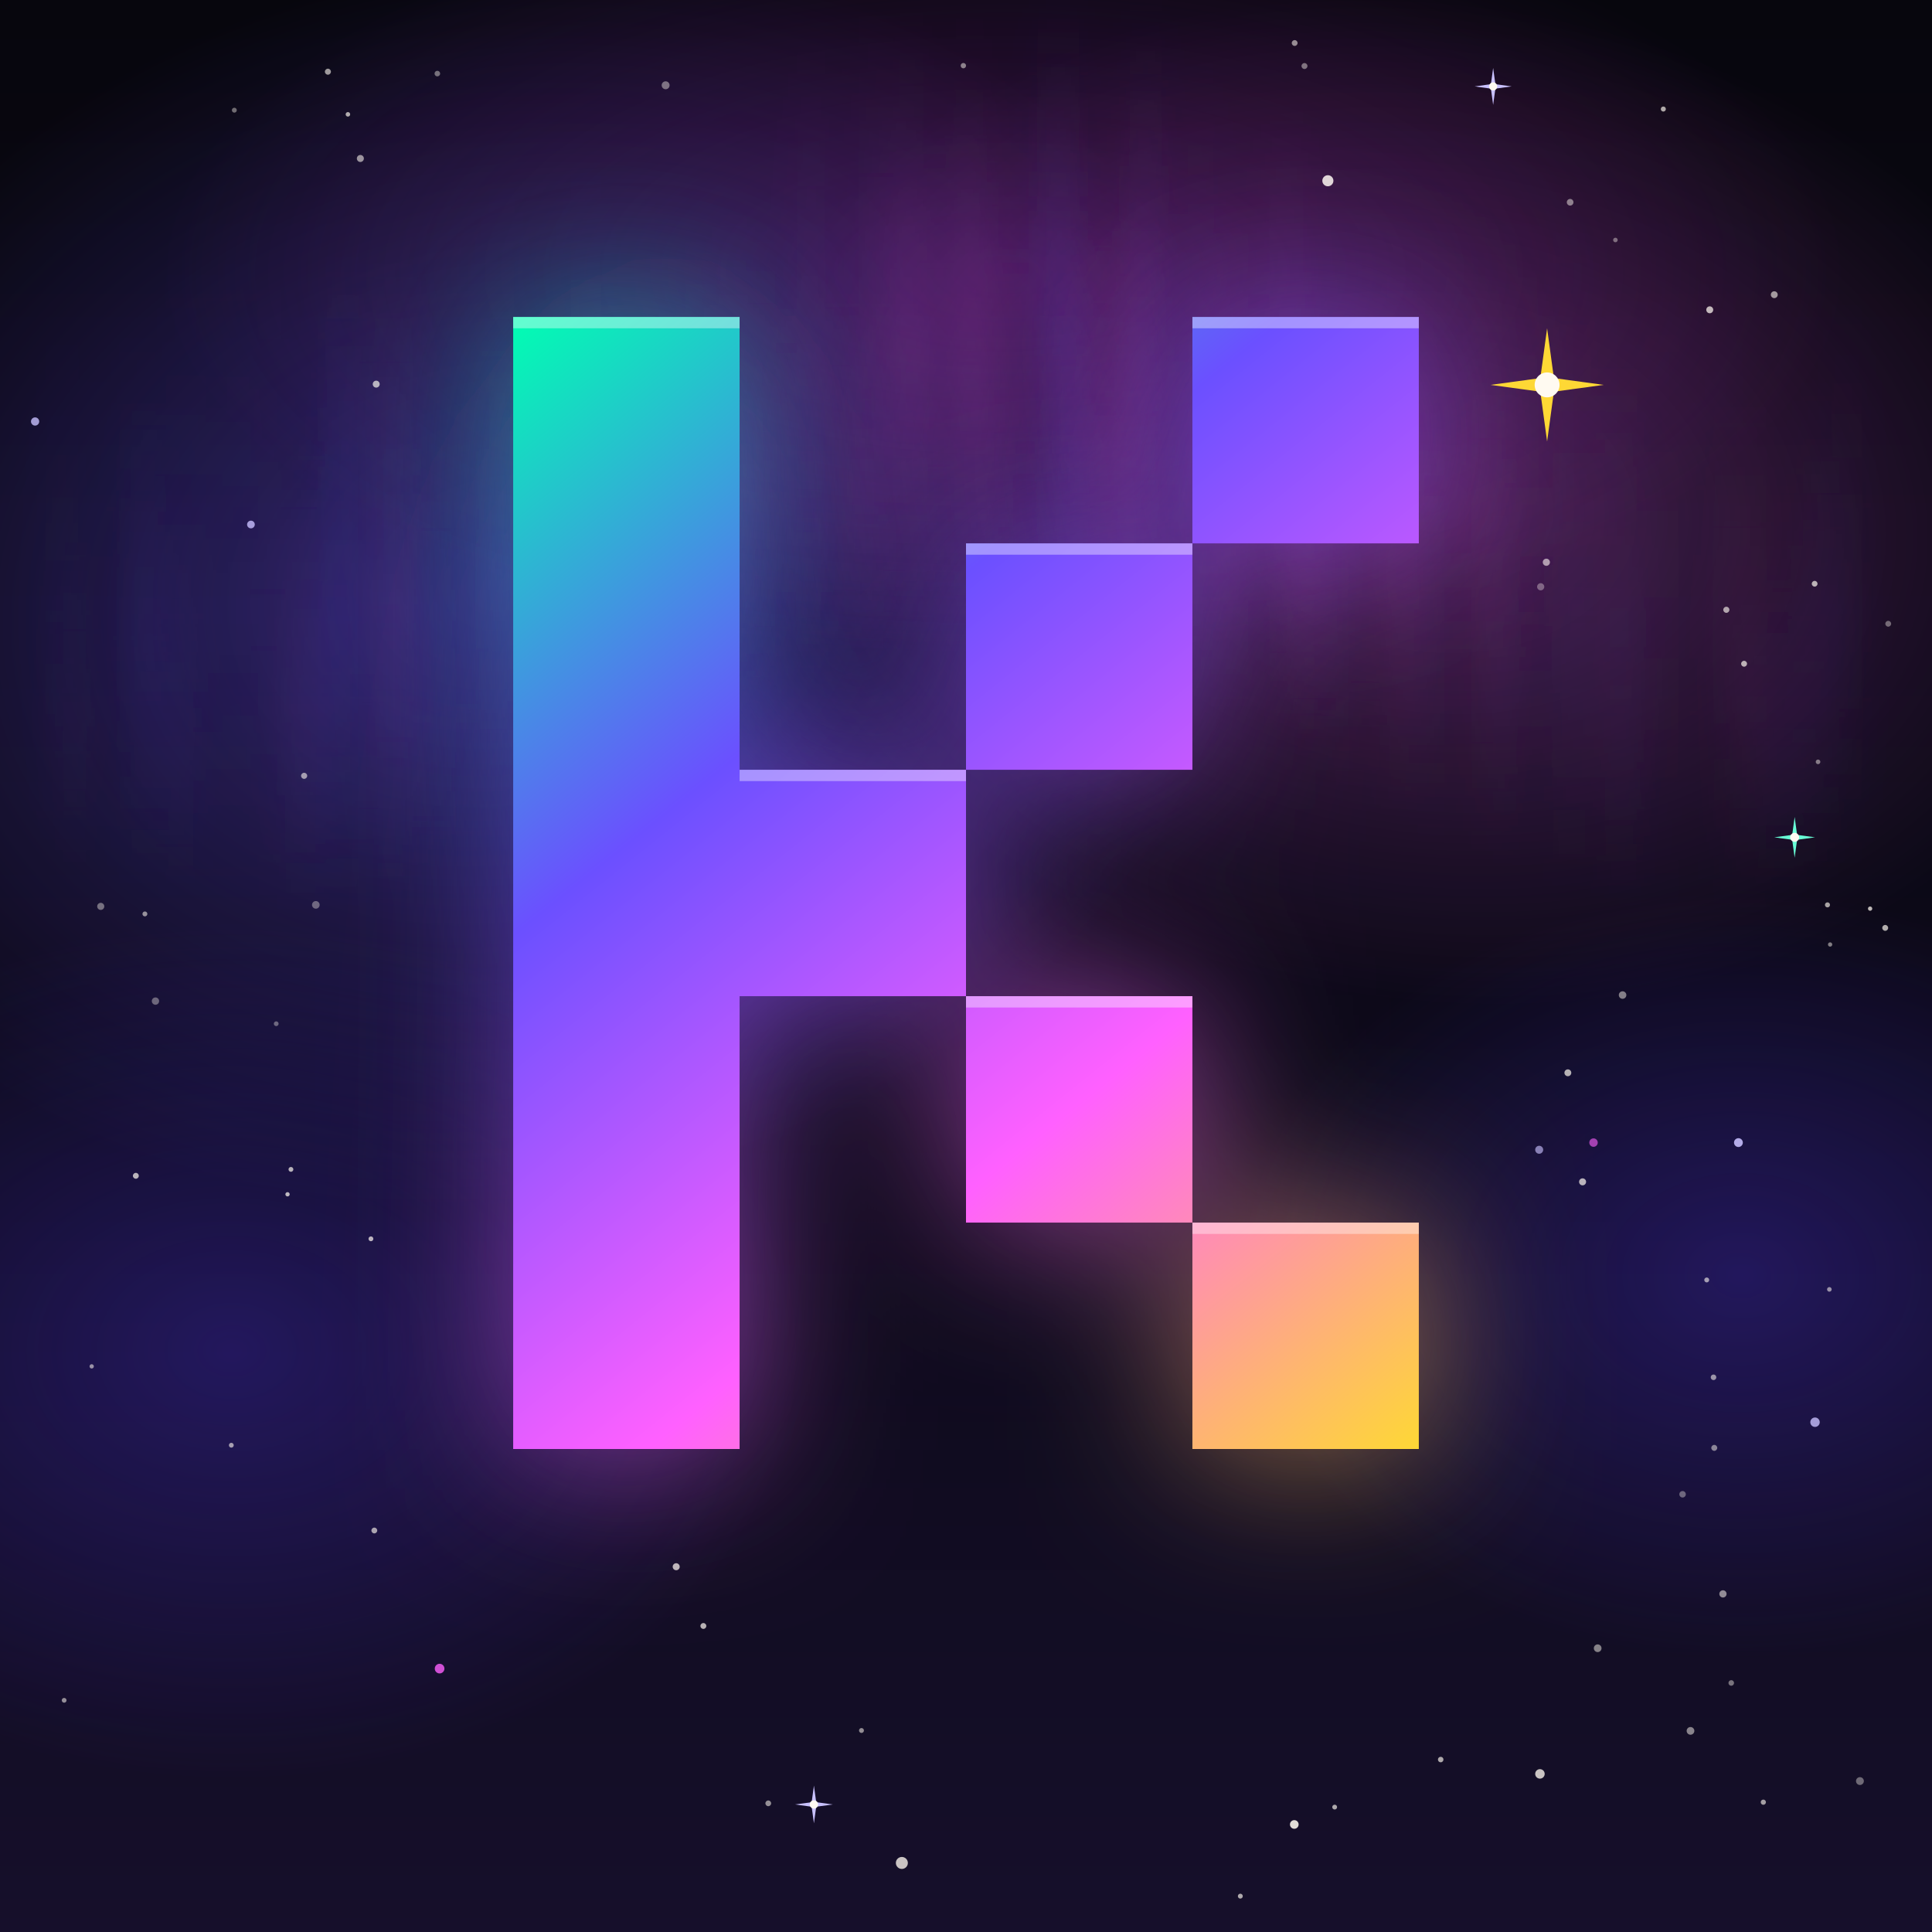
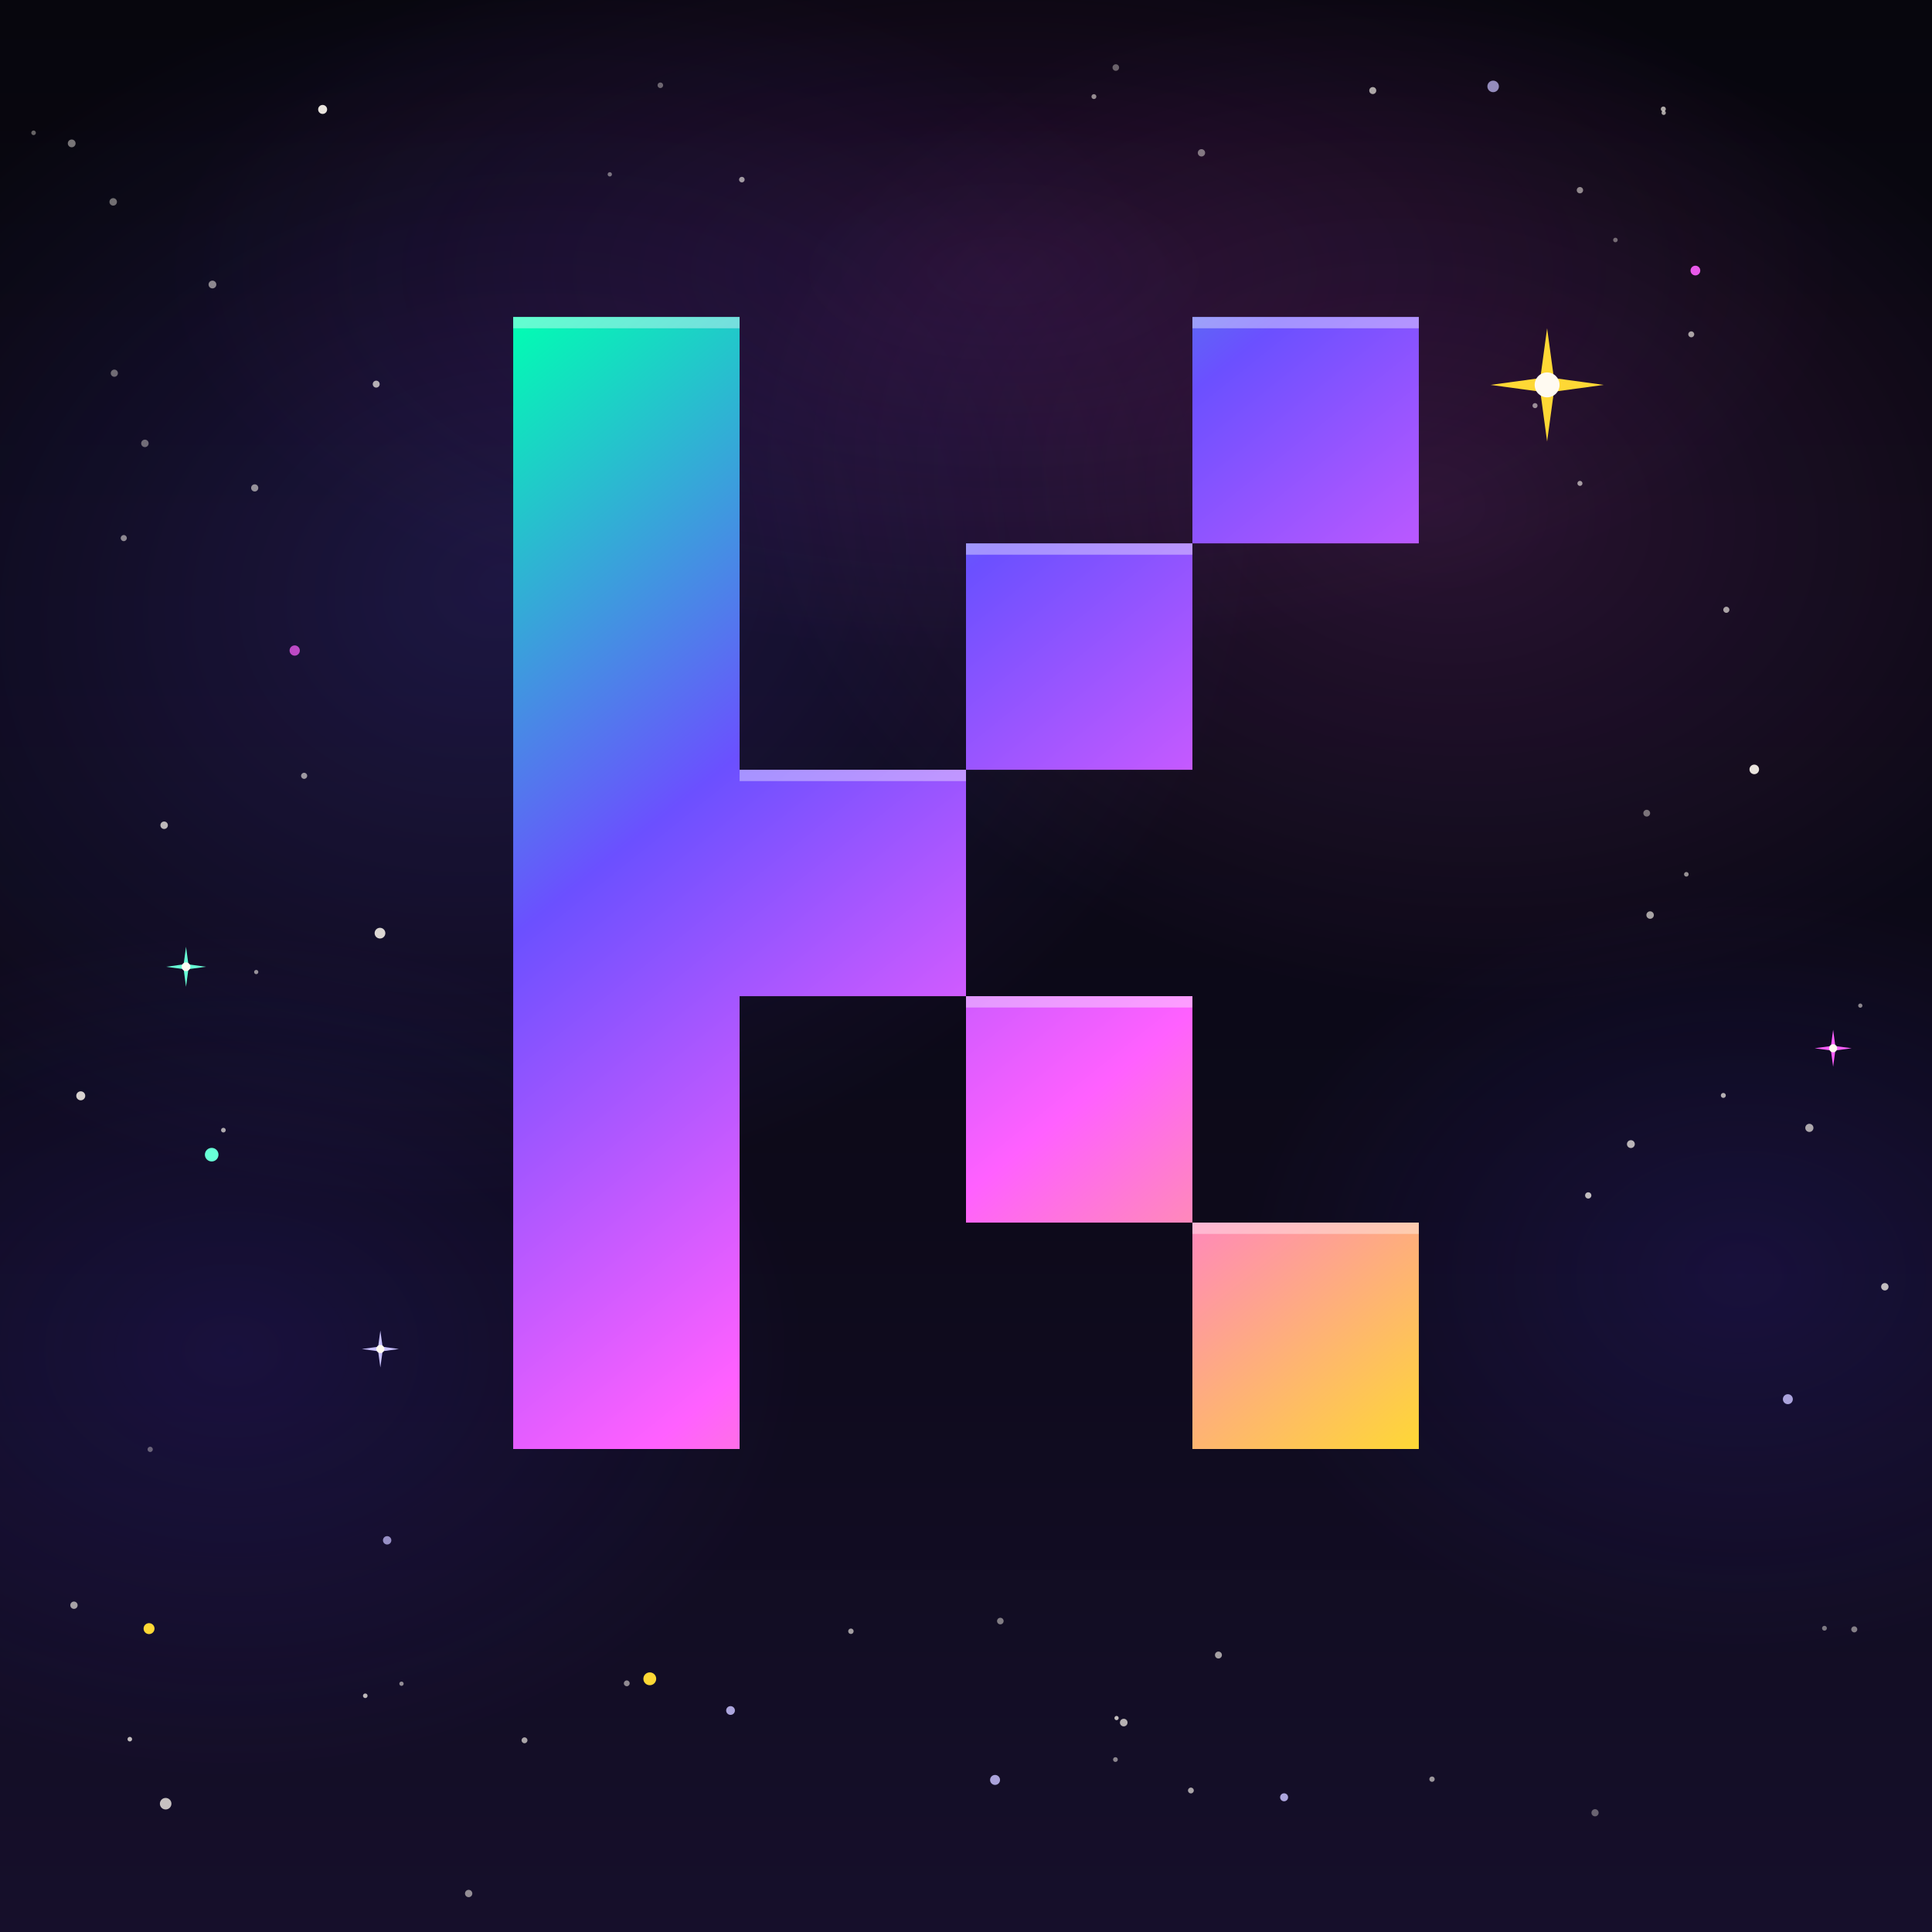
<svg xmlns="http://www.w3.org/2000/svg" viewBox="0 0 512 512" width="512" height="512" role="img" aria-label="Klash">
  <defs>
    <linearGradient id="sky" x1="0" y1="0" x2="0" y2="1">
      <stop offset="0" stop-color="#07060D" />
      <stop offset=".62" stop-color="#0D0A1A" />
      <stop offset="1" stop-color="#160F2B" />
    </linearGradient>
    <radialGradient id="neb1">
-       <stop offset="0" stop-color="#6B50FF" stop-opacity=".40" />
+       <stop offset="0" stop-color="#6B50FF" stop-opacity=".20" />
      <stop offset="1" stop-color="#6B50FF" stop-opacity="0" />
    </radialGradient>
    <radialGradient id="neb2">
-       <stop offset="0" stop-color="#FF60FF" stop-opacity=".26" />
+       <stop offset="0" stop-color="#FF60FF" stop-opacity=".13" />
      <stop offset="1" stop-color="#FF60FF" stop-opacity="0" />
    </radialGradient>
    <radialGradient id="neb3">
-       <stop offset="0" stop-color="#C337E0" stop-opacity=".26" />
+       <stop offset="0" stop-color="#C337E0" stop-opacity=".13" />
      <stop offset="1" stop-color="#C337E0" stop-opacity="0" />
    </radialGradient>
    <radialGradient id="neb4">
-       <stop offset="0" stop-color="#4A30D9" stop-opacity=".34" />
+       <stop offset="0" stop-color="#4A30D9" stop-opacity=".17" />
      <stop offset="1" stop-color="#4A30D9" stop-opacity="0" />
    </radialGradient>
-     <linearGradient id="ray1" x1="0" y1="0" x2="0" y2="1">
-       <stop offset="0" stop-color="#6B50FF" stop-opacity="0" />
-       <stop offset=".55" stop-color="#6B50FF" stop-opacity=".9" />
-       <stop offset="1" stop-color="#6B50FF" stop-opacity="0" />
-     </linearGradient>
-     <linearGradient id="ray2" x1="0" y1="0" x2="0" y2="1">
-       <stop offset="0" stop-color="#FF60FF" stop-opacity="0" />
-       <stop offset=".55" stop-color="#FF60FF" stop-opacity=".9" />
-       <stop offset="1" stop-color="#FF60FF" stop-opacity="0" />
-     </linearGradient>
-     <filter id="hblur" x="-20%" y="-5%" width="140%" height="110%">
-       <feGaussianBlur stdDeviation="5 0" />
-     </filter>
    <linearGradient id="word" gradientUnits="userSpaceOnUse" x1="136" y1="84" x2="376" y2="384">
      <stop offset="0" stop-color="#00FFB2" />
      <stop offset="0.333" stop-color="#6B50FF" />
      <stop offset="0.667" stop-color="#FF60FF" />
      <stop offset="1" stop-color="#FED835" />
    </linearGradient>
-     <filter id="glow" x="-30%" y="-30%" width="160%" height="160%">
-       <feGaussianBlur stdDeviation="22" />
-     </filter>
  </defs>
  <rect width="512" height="512" fill="url(#sky)" />
  <g class="aur">
    <ellipse cx="133" cy="154" rx="205" ry="164" fill="url(#neb1)" transform="rotate(-12 133 154)" />
    <ellipse cx="379" cy="133" rx="184" ry="133" fill="url(#neb2)" transform="rotate(9 379 133)" />
    <ellipse cx="266" cy="72" rx="225" ry="102" fill="url(#neb3)" />
    <ellipse cx="61" cy="358" rx="154" ry="113" fill="url(#neb4)" />
    <ellipse cx="461" cy="338" rx="133" ry="102" fill="url(#neb4)" />
  </g>
-   <g filter="url(#hblur)">
-     <rect x="12.2" y="86.5" width="8.4" height="140.0" fill="url(#ray1)" opacity="0.036" />
-     <rect x="17.0" y="141.7" width="5.6" height="88.3" fill="url(#ray2)" opacity="0.058" />
-     <rect x="35.1" y="100.4" width="8.5" height="132.8" fill="url(#ray1)" opacity="0.060" />
-     <rect x="31.8" y="87.2" width="9.2" height="148.8" fill="url(#ray1)" opacity="0.064" />
-     <rect x="44.9" y="145.2" width="6.1" height="93.3" fill="url(#ray1)" opacity="0.061" />
-     <rect x="44.1" y="69.1" width="10.2" height="171.2" fill="url(#ray1)" opacity="0.049" />
-     <rect x="59.2" y="65.2" width="7.1" height="176.6" fill="url(#ray1)" opacity="0.046" />
-     <rect x="68.7" y="70.2" width="5.5" height="172.5" fill="url(#ray2)" opacity="0.032" />
-     <rect x="75.9" y="113.7" width="7.6" height="129.5" fill="url(#ray2)" opacity="0.062" />
-     <rect x="75.9" y="121.9" width="10.3" height="121.2" fill="url(#ray1)" opacity="0.062" />
-     <rect x="86.3" y="65.1" width="8.7" height="177.4" fill="url(#ray1)" opacity="0.079" />
-     <rect x="86.9" y="70.6" width="8.0" height="170.8" fill="url(#ray1)" opacity="0.088" />
-     <rect x="100.4" y="132.1" width="6.0" height="107.6" fill="url(#ray1)" opacity="0.082" />
-     <rect x="99.5" y="67.5" width="9.6" height="170.1" fill="url(#ray2)" opacity="0.095" />
-     <rect x="110.5" y="133.4" width="10.1" height="101.7" fill="url(#ray1)" opacity="0.052" />
-     <rect x="113.0" y="85.3" width="6.3" height="146.8" fill="url(#ray1)" opacity="0.036" />
-     <rect x="129.9" y="46.3" width="6.2" height="182.4" fill="url(#ray1)" opacity="0.069" />
-     <rect x="127.2" y="79.7" width="6.9" height="145.4" fill="url(#ray2)" opacity="0.037" />
-     <rect x="140.4" y="119.0" width="6.2" height="102.2" fill="url(#ray1)" opacity="0.039" />
-     <rect x="151.5" y="42.8" width="7.6" height="174.3" fill="url(#ray1)" opacity="0.064" />
-     <rect x="154.6" y="67.7" width="10.6" height="145.0" fill="url(#ray1)" opacity="0.080" />
-     <rect x="159.8" y="79.3" width="6.1" height="129.0" fill="url(#ray2)" opacity="0.094" />
-     <rect x="172.4" y="66.1" width="6.9" height="137.7" fill="url(#ray2)" opacity="0.082" />
-     <rect x="174.5" y="110.4" width="4.4" height="89.0" fill="url(#ray1)" opacity="0.089" />
-     <rect x="181.9" y="62.6" width="8.9" height="132.4" fill="url(#ray2)" opacity="0.096" />
-     <rect x="190.1" y="101.5" width="10.7" height="89.2" fill="url(#ray1)" opacity="0.047" />
-     <rect x="191.1" y="55.2" width="6.5" height="131.4" fill="url(#ray2)" opacity="0.093" />
-     <rect x="198.7" y="59.9" width="6.6" height="123.0" fill="url(#ray2)" opacity="0.095" />
-     <rect x="211.1" y="89.7" width="6.2" height="89.7" fill="url(#ray1)" opacity="0.094" />
-     <rect x="211.4" y="10.9" width="7.0" height="165.2" fill="url(#ray2)" opacity="0.067" />
-     <rect x="224.0" y="76.4" width="9.8" height="96.9" fill="url(#ray2)" opacity="0.075" />
-     <rect x="227.8" y="0.7" width="8.6" height="170.3" fill="url(#ray2)" opacity="0.062" />
-     <rect x="240.0" y="38.2" width="7.7" height="130.9" fill="url(#ray2)" opacity="0.069" />
-     <rect x="238.5" y="2.2" width="6.0" height="165.5" fill="url(#ray2)" opacity="0.129" />
-     <rect x="252.8" y="17.3" width="4.9" height="149.5" fill="url(#ray2)" opacity="0.128" />
-     <rect x="253.5" y="2.1" width="6.9" height="164.3" fill="url(#ray2)" opacity="0.077" />
-     <rect x="261.9" y="39.7" width="4.0" height="126.9" fill="url(#ray2)" opacity="0.140" />
-     <rect x="275.1" y="-5.4" width="10.7" height="172.6" fill="url(#ray1)" opacity="0.144" />
-     <rect x="281.8" y="59.7" width="8.6" height="108.6" fill="url(#ray1)" opacity="0.118" />
-     <rect x="283.7" y="54.9" width="4.5" height="115.2" fill="url(#ray2)" opacity="0.079" />
-     <rect x="291.4" y="57.2" width="10.3" height="115.0" fill="url(#ray2)" opacity="0.120" />
-     <rect x="299.6" y="-2.2" width="8.0" height="176.9" fill="url(#ray1)" opacity="0.126" />
-     <rect x="298.3" y="18.2" width="8.6" height="159.5" fill="url(#ray2)" opacity="0.059" />
-     <rect x="311.3" y="53.8" width="6.4" height="127.3" fill="url(#ray1)" opacity="0.125" />
-     <rect x="314.9" y="13.9" width="6.5" height="170.9" fill="url(#ray1)" opacity="0.083" />
-     <rect x="321.1" y="49.7" width="9.5" height="139.0" fill="url(#ray2)" opacity="0.110" />
-     <rect x="336.7" y="27.4" width="8.4" height="165.5" fill="url(#ray2)" opacity="0.108" />
-     <rect x="342.9" y="105.3" width="7.7" height="91.9" fill="url(#ray2)" opacity="0.062" />
-     <rect x="344.5" y="68.6" width="4.4" height="133.0" fill="url(#ray2)" opacity="0.100" />
-     <rect x="347.8" y="107.0" width="10.0" height="99.2" fill="url(#ray1)" opacity="0.044" />
-     <rect x="354.2" y="74.7" width="6.5" height="135.9" fill="url(#ray2)" opacity="0.061" />
-     <rect x="367.8" y="70.9" width="6.3" height="144.1" fill="url(#ray2)" opacity="0.063" />
-     <rect x="368.4" y="78.1" width="4.6" height="141.1" fill="url(#ray2)" opacity="0.087" />
-     <rect x="375.9" y="99.9" width="6.7" height="123.4" fill="url(#ray1)" opacity="0.077" />
-     <rect x="390.2" y="79.4" width="7.5" height="147.6" fill="url(#ray2)" opacity="0.064" />
-     <rect x="395.9" y="102.6" width="5.7" height="127.9" fill="url(#ray1)" opacity="0.080" />
-     <rect x="400.8" y="79.0" width="7.0" height="154.7" fill="url(#ray1)" opacity="0.037" />
-     <rect x="411.8" y="58.3" width="9.5" height="178.1" fill="url(#ray1)" opacity="0.055" />
-     <rect x="411.3" y="106.6" width="8.6" height="132.2" fill="url(#ray1)" opacity="0.039" />
-     <rect x="425.7" y="76.5" width="7.9" height="164.1" fill="url(#ray1)" opacity="0.070" />
-     <rect x="423.1" y="97.8" width="9.4" height="144.2" fill="url(#ray2)" opacity="0.030" />
-     <rect x="429.3" y="146.9" width="5.3" height="96.0" fill="url(#ray1)" opacity="0.034" />
-     <rect x="435.9" y="74.3" width="8.7" height="168.9" fill="url(#ray1)" opacity="0.034" />
-     <rect x="452.5" y="63.3" width="4.3" height="179.7" fill="url(#ray1)" opacity="0.058" />
-     <rect x="458.6" y="105.5" width="9.2" height="136.8" fill="url(#ray2)" opacity="0.063" />
-     <rect x="467.5" y="148.1" width="9.8" height="93.0" fill="url(#ray1)" opacity="0.041" />
-     <rect x="466.0" y="134.9" width="9.3" height="104.5" fill="url(#ray1)" opacity="0.036" />
-     <rect x="474.7" y="114.5" width="6.9" height="122.8" fill="url(#ray2)" opacity="0.042" />
-     <rect x="477.9" y="98.9" width="9.2" height="135.7" fill="url(#ray1)" opacity="0.067" />
-     <rect x="485.7" y="77.4" width="7.6" height="154.2" fill="url(#ray1)" opacity="0.055" />
+   <circle cx="318.4" cy="40.5" r="0.97" fill="#FFFAF1" opacity="0.45" />
+   <circle cx="124.2" cy="501.8" r="0.97" fill="#FFFAF1" opacity="0.54" />
+   <circle cx="322.9" cy="438.6" r="0.92" fill="#FFFAF1" opacity="0.62" />
+   <circle cx="39.8" cy="384.1" r="0.70" fill="#FFFAF1" opacity="0.36" />
+   <circle cx="437.3" cy="242.5" r="0.99" fill="#FFFAF1" opacity="0.64" />
+   <circle cx="464.9" cy="203.9" r="1.27" fill="#FFFAF1" opacity="0.91" />
+   <circle cx="56.3" cy="75.4" r="1.03" fill="#FFFAF1" opacity="0.52" />
+   <circle cx="297.8" cy="456.5" r="1.01" fill="#FFFAF1" opacity="0.69" />
+   <circle cx="499.5" cy="341.0" r="0.98" fill="#FFFAF1" opacity="0.74" />
+   <circle cx="456.7" cy="290.3" r="0.66" fill="#FFFAF1" opacity="0.68" />
+   <circle cx="39.5" cy="431.6" r="1.45" fill="#FED835" opacity="1.00" />
+   <circle cx="440.9" cy="29.9" r="0.57" fill="#FFFAF1" opacity="0.64" />
+   <circle cx="172.2" cy="444.9" r="1.70" fill="#FED835" opacity="1.00" />
+   <circle cx="161.6" cy="46.2" r="0.57" fill="#FFFAF1" opacity="0.43" />
+   <circle cx="85.5" cy="29.0" r="1.19" fill="#FFFAF1" opacity="0.91" />
+   <circle cx="315.6" cy="474.5" r="0.77" fill="#FFFAF1" opacity="0.64" />
+   <circle cx="493.0" cy="266.5" r="0.56" fill="#FFFAF1" opacity="0.52" />
+   <circle cx="295.7" cy="17.9" r="0.87" fill="#FFFAF1" opacity="0.37" />
+   <circle cx="19.0" cy="38.0" r="1.03" fill="#FFFAF1" opacity="0.45" />
+   <circle cx="21.4" cy="290.4" r="1.19" fill="#FFFAF1" opacity="0.83" />
+   <circle cx="56.1" cy="306.0" r="1.80" fill="#68FFD6" opacity="1.00" />
+   <circle cx="225.5" cy="432.3" r="0.72" fill="#FFFAF1" opacity="0.61" />
+   <circle cx="446.9" cy="231.7" r="0.61" fill="#FFFAF1" opacity="0.56" />
+   <circle cx="102.6" cy="408.2" r="1.11" fill="#C9C1FF" opacity="0.72" />
+   <circle cx="418.7" cy="50.4" r="0.84" fill="#FFFAF1" opacity="0.52" />
+   <circle cx="265.1" cy="429.6" r="0.87" fill="#FFFAF1" opacity="0.47" />
+   <circle cx="289.9" cy="25.6" r="0.65" fill="#FFFAF1" opacity="0.54" />
+   <circle cx="420.9" cy="316.8" r="0.83" fill="#FFFAF1" opacity="0.74" />
+   <circle cx="363.8" cy="24.0" r="0.93" fill="#FFFAF1" opacity="0.65" />
+   <g transform="translate(485.8 277.8)">
+     <path d="M0 -4.9L0.58 -0.58L4.9 0L0.58 0.58L0 4.9L-0.58 0.58L-4.9 0L-0.58 -0.58z" fill="#FF60FF" />
+     <circle r="1.07" fill="#FFFAF1" />
  </g>
-   <circle cx="453.1" cy="82.1" r="0.92" fill="#FFFAF1" opacity="0.72" />
-   <circle cx="480.9" cy="154.7" r="0.76" fill="#FFFAF1" opacity="0.69" />
-   <circle cx="115.9" cy="19.5" r="0.74" fill="#FFFAF1" opacity="0.42" />
-   <circle cx="499.6" cy="245.9" r="0.78" fill="#FFFAF1" opacity="0.68" />
-   <circle cx="415.5" cy="284.3" r="0.91" fill="#FFFAF1" opacity="0.69" />
-   <circle cx="484.3" cy="239.8" r="0.67" fill="#FFFAF1" opacity="0.64" />
-   <circle cx="343.0" cy="483.5" r="1.15" fill="#FFFAF1" opacity="0.87" />
-   <circle cx="76.2" cy="316.5" r="0.57" fill="#FFFAF1" opacity="0.72" />
-   <circle cx="92.2" cy="30.3" r="0.60" fill="#FFFAF1" opacity="0.67" />
-   <circle cx="66.5" cy="139.0" r="1.02" fill="#C9C1FF" opacity="0.80" />
-   <circle cx="343.1" cy="11.4" r="0.77" fill="#FFFAF1" opacity="0.54" />
-   <circle cx="481.8" cy="201.9" r="0.61" fill="#FFFAF1" opacity="0.46" />
-   <circle cx="448.0" cy="458.7" r="1.02" fill="#FFFAF1" opacity="0.50" />
-   <circle cx="484.8" cy="341.7" r="0.61" fill="#FFFAF1" opacity="0.55" />
-   <circle cx="98.3" cy="328.3" r="0.64" fill="#FFFAF1" opacity="0.71" />
-   <circle cx="470.2" cy="78.1" r="0.91" fill="#FFFAF1" opacity="0.59" />
-   <circle cx="95.5" cy="42.0" r="0.93" fill="#FFFAF1" opacity="0.57" />
+   <circle cx="67.5" cy="129.3" r="0.95" fill="#FFFAF1" opacity="0.55" />
+   <circle cx="106.4" cy="446.2" r="0.57" fill="#FFFAF1" opacity="0.54" />
+   <circle cx="67.9" cy="257.6" r="0.56" fill="#FFFAF1" opacity="0.56" />
+   <circle cx="34.4" cy="460.9" r="0.61" fill="#FFFAF1" opacity="0.74" />
+   <circle cx="38.4" cy="117.5" r="0.99" fill="#FFFAF1" opacity="0.40" />
+   <circle cx="449.3" cy="71.7" r="1.29" fill="#FF60FF" opacity="0.90" />
+   <circle cx="32.8" cy="142.6" r="0.81" fill="#FFFAF1" opacity="0.52" />
+   <circle cx="8.9" cy="35.2" r="0.61" fill="#FFFAF1" opacity="0.38" />
+   <circle cx="491.4" cy="431.8" r="0.80" fill="#FFFAF1" opacity="0.48" />
+   <circle cx="196.6" cy="47.6" r="0.74" fill="#FFFAF1" opacity="0.59" />
+   <circle cx="43.5" cy="218.7" r="0.99" fill="#FFFAF1" opacity="0.72" />
+   <circle cx="193.6" cy="453.3" r="1.16" fill="#C9C1FF" opacity="0.84" />
+   <circle cx="473.8" cy="370.8" r="1.32" fill="#C9C1FF" opacity="0.83" />
+   <circle cx="59.2" cy="299.5" r="0.62" fill="#FFFAF1" opacity="0.66" />
+   <circle cx="30.0" cy="53.5" r="0.99" fill="#FFFAF1" opacity="0.42" />
+   <circle cx="19.6" cy="425.4" r="0.97" fill="#FFFAF1" opacity="0.62" />
+   <circle cx="422.7" cy="480.4" r="0.95" fill="#FFFAF1" opacity="0.36" />
+   <circle cx="379.5" cy="471.5" r="0.71" fill="#FFFAF1" opacity="0.58" />
+   <circle cx="418.7" cy="128.1" r="0.67" fill="#FFFAF1" opacity="0.60" />
+   <g transform="translate(49.3 256.2)">
+     <path d="M0 -5.3L0.63 -0.63L5.3 0L0.63 0.63L0 5.3L-0.63 0.63L-5.3 0L-0.63 -0.63z" fill="#68FFD6" />
+     <circle r="1.16" fill="#FFFAF1" />
+   </g>
+   <circle cx="295.6" cy="466.3" r="0.63" fill="#FFFAF1" opacity="0.51" />
+   <circle cx="448.2" cy="88.6" r="0.79" fill="#FFFAF1" opacity="0.63" />
+   <circle cx="479.5" cy="298.9" r="1.08" fill="#FFFAF1" opacity="0.65" />
+   <circle cx="263.7" cy="471.7" r="1.32" fill="#C9C1FF" opacity="0.83" />
+   <circle cx="432.2" cy="303.2" r="1.04" fill="#FFFAF1" opacity="0.71" />
+   <circle cx="406.8" cy="107.5" r="0.67" fill="#FFFAF1" opacity="0.54" />
+   <circle cx="436.4" cy="215.5" r="0.90" fill="#FFFAF1" opacity="0.43" />
+   <circle cx="295.9" cy="455.3" r="0.56" fill="#FFFAF1" opacity="0.75" />
+   <circle cx="43.9" cy="478.0" r="1.53" fill="#FFFAF1" opacity="0.76" />
+   <circle cx="483.5" cy="431.5" r="0.64" fill="#FFFAF1" opacity="0.45" />
+   <g transform="translate(100.8 357.5)">
+     <path d="M0 -4.9L0.59 -0.59L4.9 0L0.59 0.59L0 4.9L-0.59 0.59L-4.9 0L-0.59 -0.59z" fill="#C9C1FF" />
+     <circle r="1.08" fill="#FFFAF1" />
+   </g>
+   <circle cx="30.3" cy="98.9" r="0.95" fill="#FFFAF1" opacity="0.40" />
+   <circle cx="139.0" cy="461.2" r="0.78" fill="#FFFAF1" opacity="0.64" />
+   <circle cx="175.0" cy="22.6" r="0.74" fill="#FFFAF1" opacity="0.38" />
+   <circle cx="166.1" cy="446.1" r="0.77" fill="#FFFAF1" opacity="0.53" />
+   <circle cx="340.3" cy="476.3" r="1.06" fill="#C9C1FF" opacity="0.84" />
+   <circle cx="96.8" cy="449.4" r="0.61" fill="#FFFAF1" opacity="0.72" />
+   <circle cx="78.1" cy="172.4" r="1.36" fill="#FF60FF" opacity="0.71" />
+   <circle cx="100.7" cy="247.3" r="1.42" fill="#FFFAF1" opacity="0.85" />
  <circle cx="440.8" cy="28.9" r="0.67" fill="#FFFAF1" opacity="0.66" />
  <circle cx="428.1" cy="63.6" r="0.60" fill="#FFFAF1" opacity="0.40" />
  <circle cx="99.7" cy="101.8" r="0.92" fill="#FFFAF1" opacity="0.68" />
  <circle cx="80.6" cy="205.6" r="0.81" fill="#FFFAF1" opacity="0.58" />
-   <g transform="translate(395.7 22.9)">
-     <path d="M0 -4.9L0.59 -0.59L4.9 0L0.59 0.59L0 4.9L-0.59 0.59L-4.9 0L-0.59 -0.59z" fill="#C9C1FF" />
-     <circle r="1.08" fill="#FFFAF1" />
-   </g>
+   <circle cx="395.7" cy="22.9" r="1.53" fill="#C9C1FF" opacity="0.71" />
  <circle cx="457.5" cy="161.6" r="0.81" fill="#FFFAF1" opacity="0.63" />
-   <circle cx="452.3" cy="339.2" r="0.65" fill="#FFFAF1" opacity="0.60" />
-   <circle cx="61.3" cy="383.0" r="0.64" fill="#FFFAF1" opacity="0.60" />
-   <circle cx="467.3" cy="477.6" r="0.69" fill="#FFFAF1" opacity="0.61" />
-   <circle cx="83.7" cy="239.8" r="1.01" fill="#FFFAF1" opacity="0.36" />
-   <circle cx="255.3" cy="17.4" r="0.71" fill="#FFFAF1" opacity="0.49" />
-   <circle cx="351.9" cy="47.9" r="1.47" fill="#FFFAF1" opacity="0.85" />
-   <circle cx="408.1" cy="470.1" r="1.26" fill="#FFFAF1" opacity="0.77" />
-   <circle cx="62.1" cy="29.2" r="0.65" fill="#FFFAF1" opacity="0.41" />
-   <circle cx="454.1" cy="365.0" r="0.74" fill="#FFFAF1" opacity="0.56" />
-   <circle cx="9.3" cy="111.7" r="1.09" fill="#C9C1FF" opacity="0.79" />
-   <circle cx="86.9" cy="19.0" r="0.80" fill="#FFFAF1" opacity="0.60" />
-   <circle cx="77.1" cy="309.9" r="0.64" fill="#FFFAF1" opacity="0.69" />
-   <circle cx="24.3" cy="362.1" r="0.57" fill="#FFFAF1" opacity="0.55" />
-   <circle cx="458.8" cy="446.0" r="0.74" fill="#FFFAF1" opacity="0.43" />
-   <circle cx="460.7" cy="302.8" r="1.17" fill="#C9C1FF" opacity="0.88" />
-   <circle cx="485.0" cy="250.3" r="0.57" fill="#FFFAF1" opacity="0.48" />
-   <circle cx="500.4" cy="165.3" r="0.77" fill="#FFFAF1" opacity="0.39" />
-   <circle cx="345.7" cy="17.5" r="0.79" fill="#FFFAF1" opacity="0.43" />
-   <circle cx="454.3" cy="383.7" r="0.79" fill="#FFFAF1" opacity="0.49" />
-   <circle cx="203.6" cy="477.9" r="0.76" fill="#FFFAF1" opacity="0.55" />
-   <circle cx="423.4" cy="436.8" r="1.02" fill="#FFFAF1" opacity="0.49" />
-   <circle cx="99.2" cy="405.6" r="0.77" fill="#FFFAF1" opacity="0.63" />
-   <circle cx="179.2" cy="415.2" r="0.93" fill="#FFFAF1" opacity="0.72" />
-   <circle cx="353.7" cy="478.9" r="0.64" fill="#FFFAF1" opacity="0.65" />
-   <circle cx="416.1" cy="53.6" r="0.88" fill="#FFFAF1" opacity="0.48" />
-   <circle cx="36.0" cy="311.6" r="0.78" fill="#FFFAF1" opacity="0.70" />
-   <circle cx="328.7" cy="502.5" r="0.65" fill="#FFFAF1" opacity="0.66" />
-   <circle cx="462.2" cy="175.9" r="0.78" fill="#FFFAF1" opacity="0.68" />
-   <circle cx="492.9" cy="472.0" r="1.04" fill="#FFFAF1" opacity="0.39" />
-   <circle cx="430.0" cy="263.7" r="1.00" fill="#FFFAF1" opacity="0.48" />
-   <circle cx="445.9" cy="396.0" r="0.86" fill="#FFFAF1" opacity="0.37" />
-   <circle cx="407.9" cy="304.7" r="1.06" fill="#C9C1FF" opacity="0.63" />
-   <circle cx="419.4" cy="313.2" r="0.93" fill="#FFFAF1" opacity="0.70" />
-   <circle cx="422.3" cy="302.8" r="1.12" fill="#FF60FF" opacity="0.60" />
-   <circle cx="381.8" cy="466.3" r="0.73" fill="#FFFAF1" opacity="0.66" />
-   <circle cx="41.2" cy="265.3" r="0.97" fill="#FFFAF1" opacity="0.37" />
-   <circle cx="116.5" cy="442.2" r="1.28" fill="#FF60FF" opacity="0.79" />
-   <g transform="translate(215.7 478.2)">
-     <path d="M0 -5.0L0.60 -0.60L5.0 0L0.60 0.60L0 5.0L-0.60 0.60L-5.0 0L-0.60 -0.60z" fill="#C9C1FF" />
-     <circle r="1.11" fill="#FFFAF1" />
-   </g>
-   <circle cx="495.6" cy="240.8" r="0.57" fill="#FFFAF1" opacity="0.73" />
-   <circle cx="17.0" cy="450.6" r="0.63" fill="#FFFAF1" opacity="0.55" />
-   <circle cx="38.4" cy="242.2" r="0.65" fill="#FFFAF1" opacity="0.55" />
-   <circle cx="26.7" cy="240.2" r="0.94" fill="#FFFAF1" opacity="0.41" />
-   <circle cx="228.3" cy="458.6" r="0.65" fill="#FFFAF1" opacity="0.54" />
-   <circle cx="409.8" cy="149.0" r="0.95" fill="#FFFAF1" opacity="0.60" />
-   <g transform="translate(475.6 221.9)">
-     <path d="M0 -5.4L0.65 -0.65L5.4 0L0.65 0.65L0 5.4L-0.65 0.65L-5.4 0L-0.65 -0.65z" fill="#68FFD6" />
-     <circle r="1.19" fill="#FFFAF1" />
-   </g>
-   <circle cx="186.4" cy="430.9" r="0.78" fill="#FFFAF1" opacity="0.70" />
-   <circle cx="408.3" cy="155.5" r="0.95" fill="#FFFAF1" opacity="0.35" />
-   <circle cx="73.2" cy="271.3" r="0.63" fill="#FFFAF1" opacity="0.37" />
-   <circle cx="239.0" cy="493.7" r="1.59" fill="#FFFAF1" opacity="0.77" />
-   <circle cx="456.6" cy="422.4" r="0.96" fill="#FFFAF1" opacity="0.53" />
-   <circle cx="176.4" cy="22.6" r="1.05" fill="#FFFAF1" opacity="0.42" />
-   <circle cx="481.0" cy="376.9" r="1.25" fill="#C9C1FF" opacity="0.79" />
-   <path d="M136 84h60v60h-60zM316 84h60v60h-60zM136 144h60v60h-60zM256 144h60v60h-60zM136 204h120v60h-120zM136 264h60v60h-60zM256 264h60v60h-60zM136 324h60v60h-60zM316 324h60v60h-60z" fill="url(#word)" filter="url(#glow)" opacity=".6" />
  <path d="M136 84h60v60h-60zM316 84h60v60h-60zM136 144h60v60h-60zM256 144h60v60h-60zM136 204h120v60h-120zM136 264h60v60h-60zM256 264h60v60h-60zM136 324h60v60h-60zM316 324h60v60h-60z" fill="url(#word)" />
  <path d="M136 84h60v3h-60zM316 84h60v3h-60zM256 144h60v3h-60zM196 204h60v3h-60zM256 264h60v3h-60zM316 324h60v3h-60z" fill="#fff" opacity=".38" />
  <g transform="translate(410.0 102.0)">
    <path d="M0 -15.0L1.80 -1.80L15.0 0L1.80 1.80L0 15.0L-1.80 1.80L-15.0 0L-1.80 -1.80z" fill="#FED835" />
    <circle r="3.30" fill="#FFFAF1" />
  </g>
</svg>
